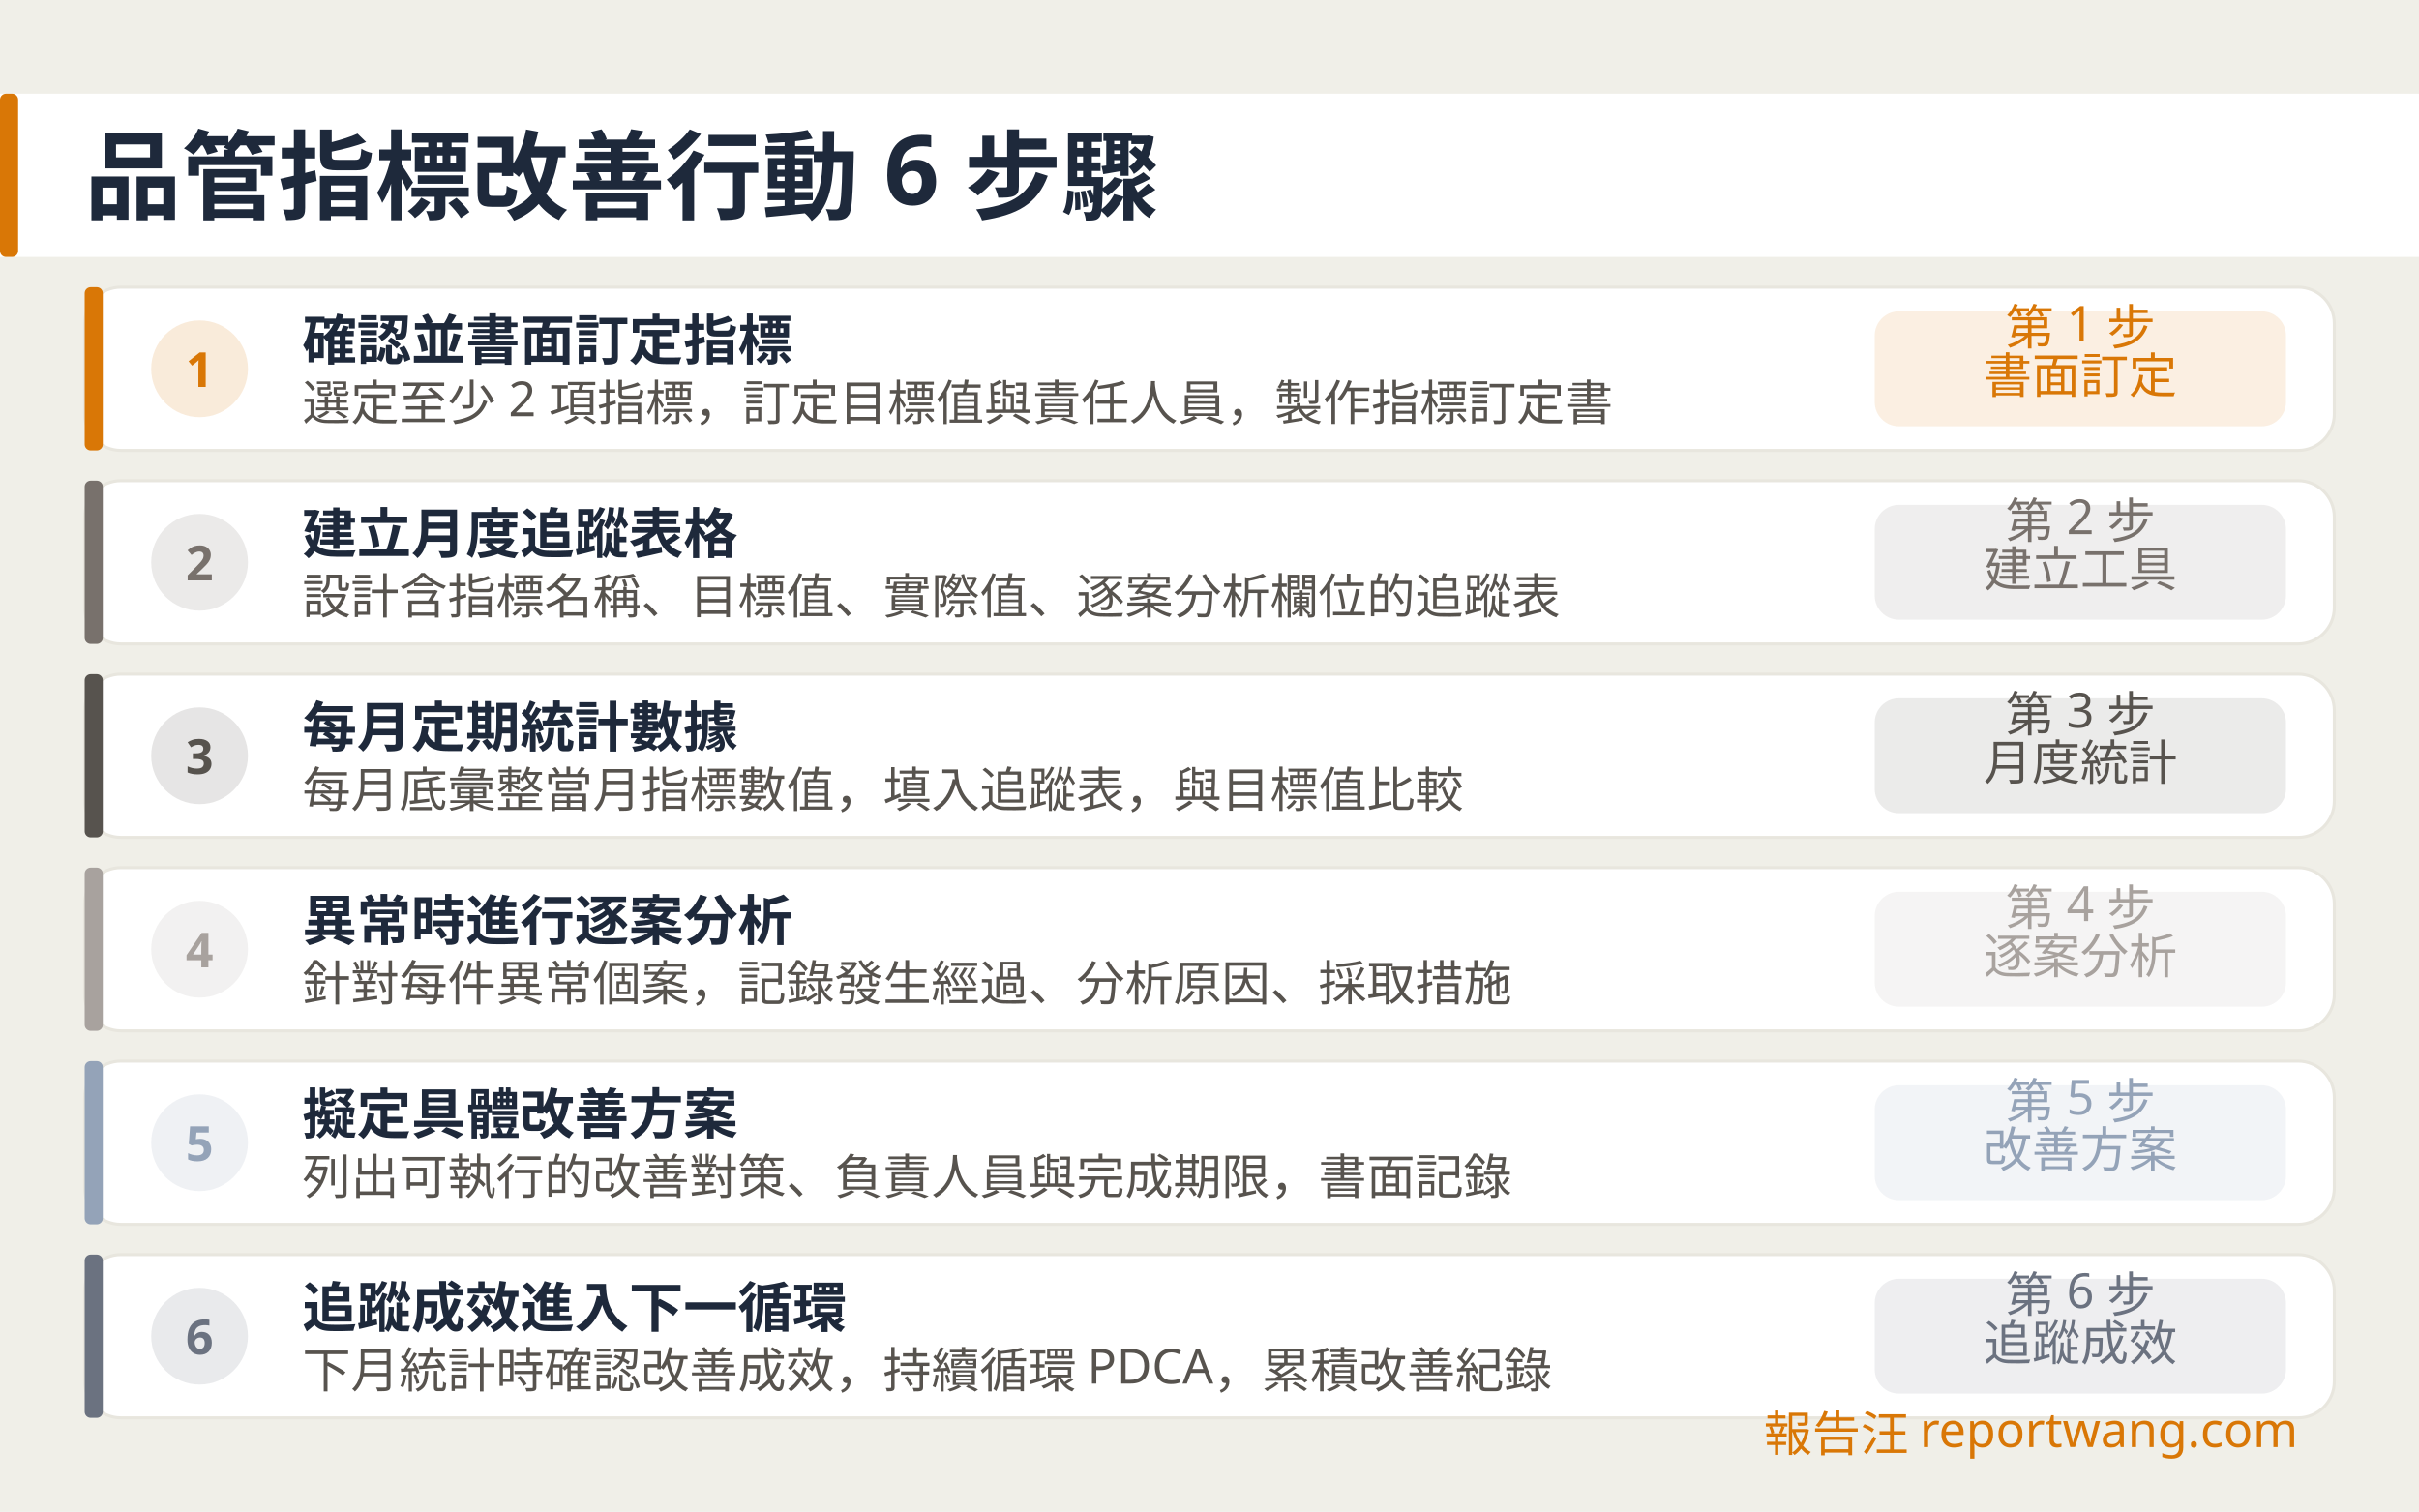
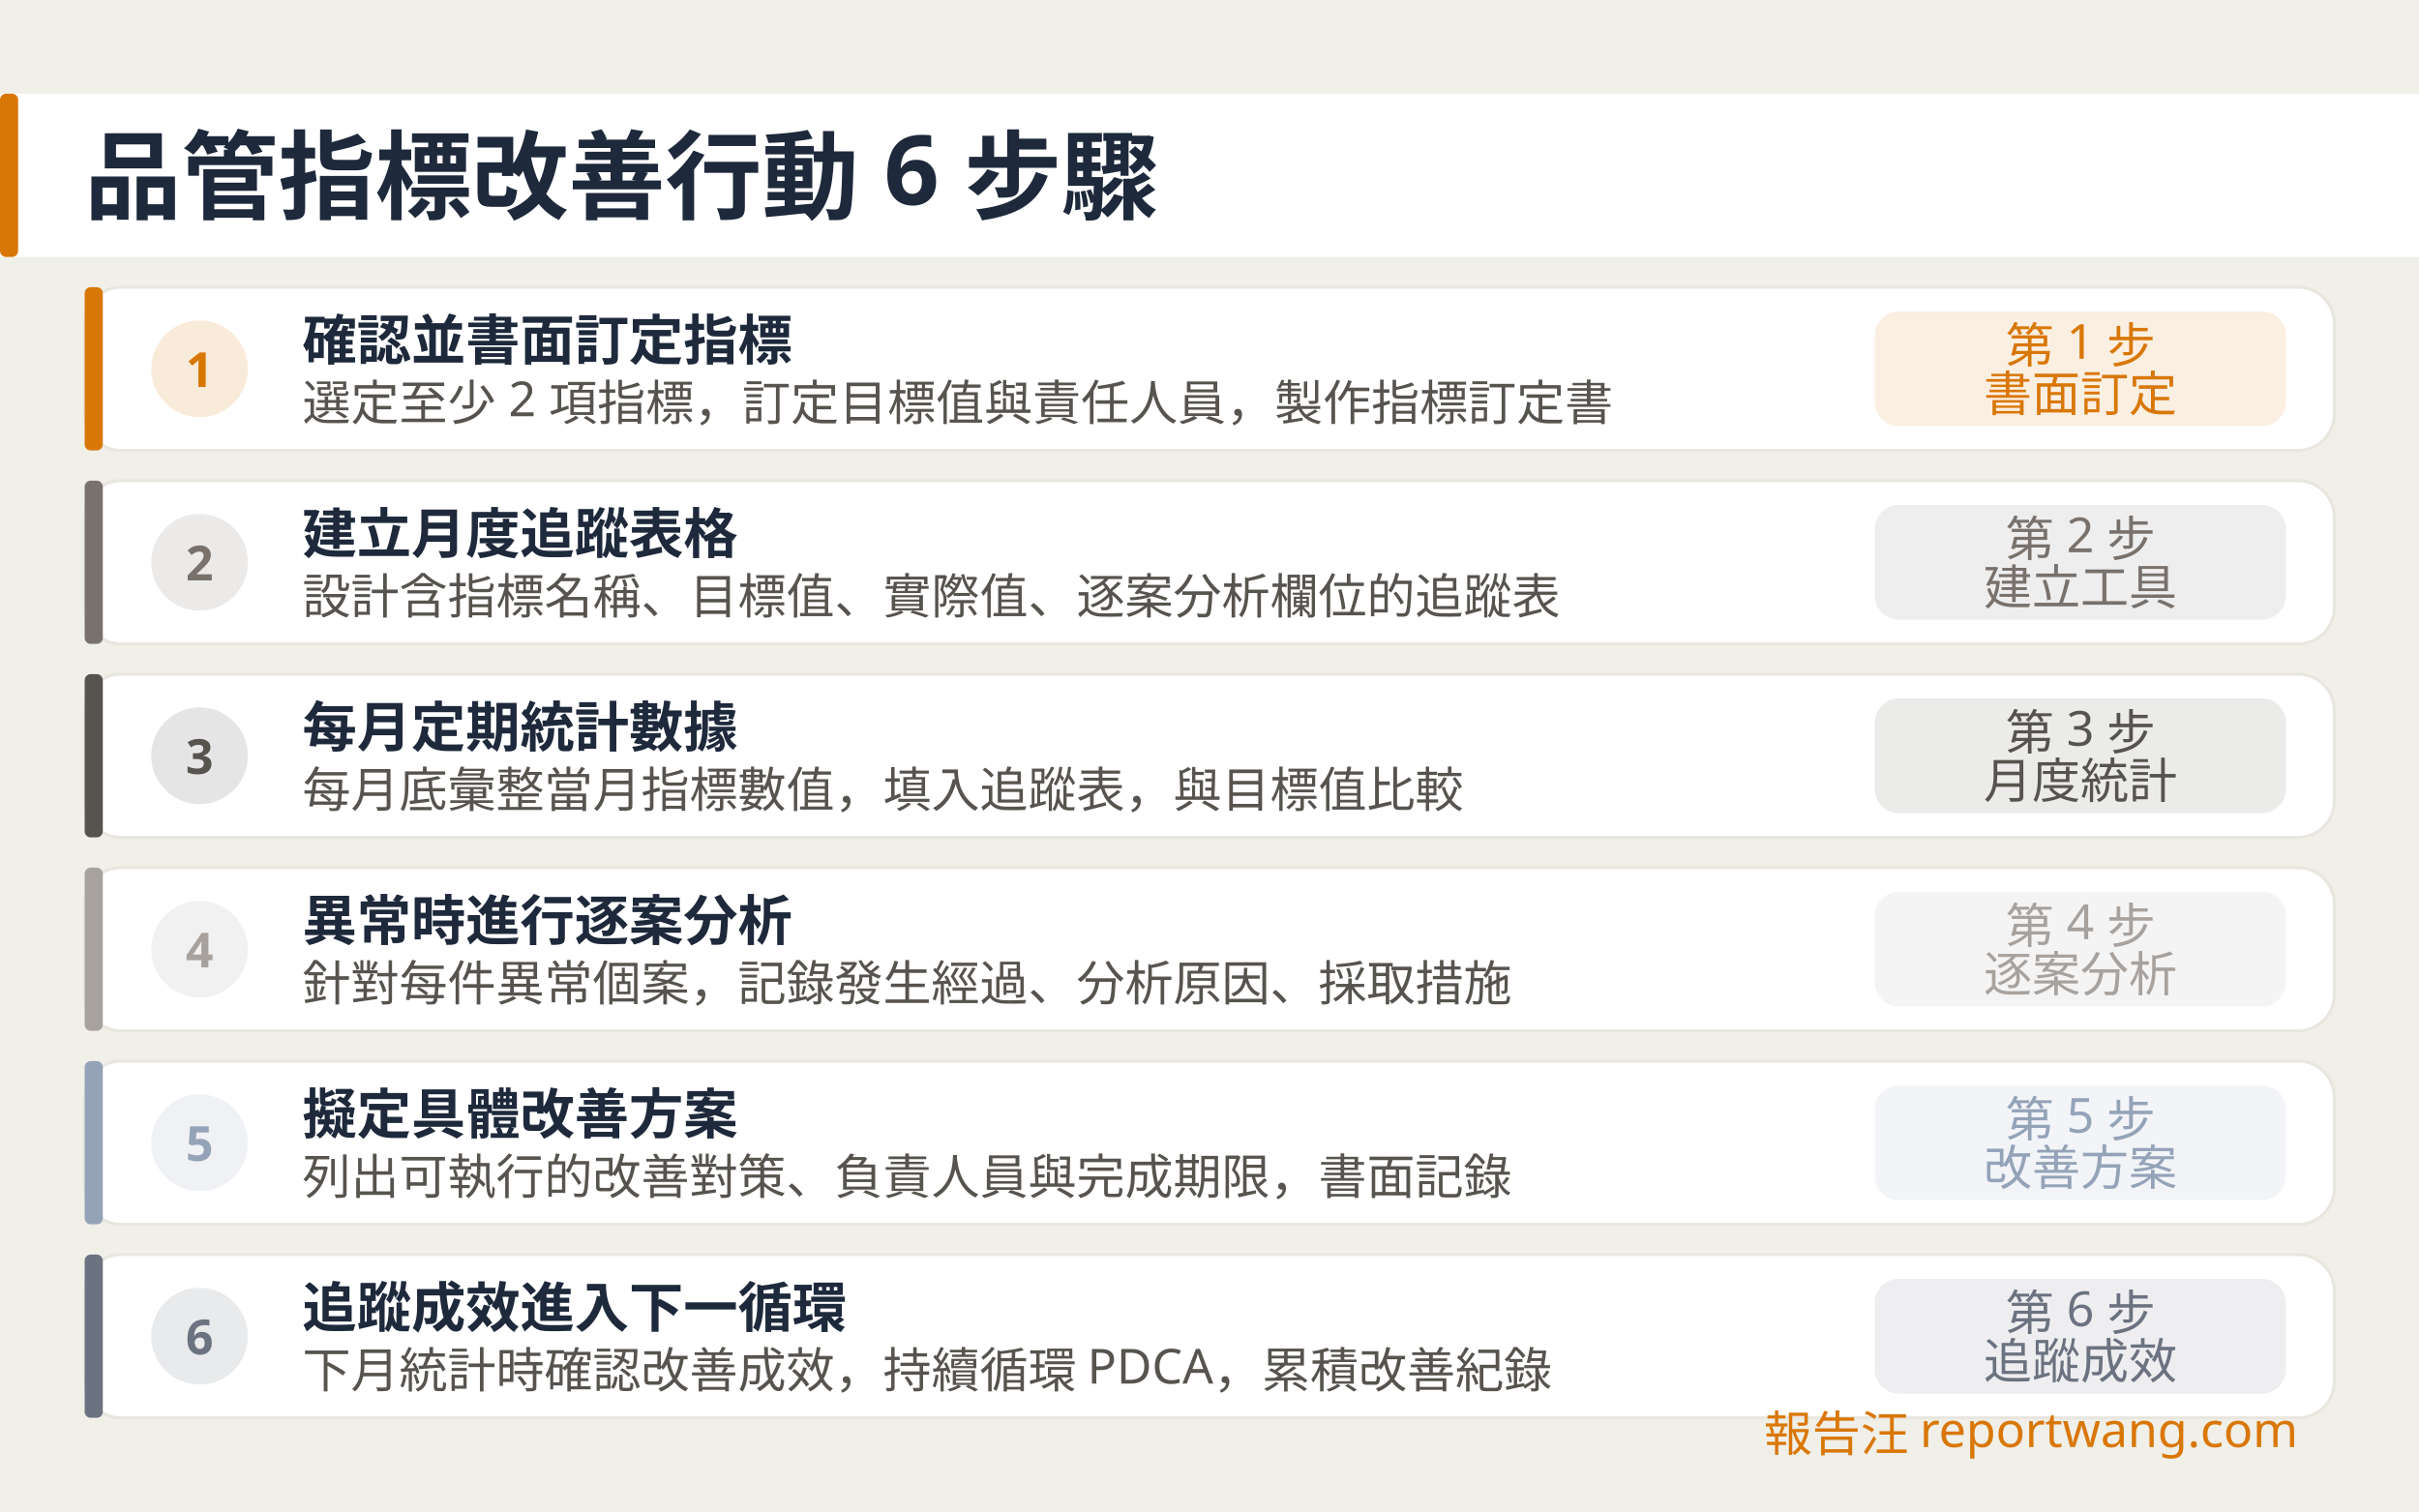
<svg xmlns="http://www.w3.org/2000/svg" width="800" height="500" viewBox="0 0 800 500" font-family="'Noto Sans TC', sans-serif">
  <rect width="800" height="500" fill="#f0efe8" />
  <rect x="0" y="31" width="800" height="54" fill="white" />
  <rect x="0" y="31" width="6" height="54" fill="#d97706" rx="2" />
  <text x="28" y="70" font-size="32" fill="#1e293b" font-weight="700">品管指標改善行動 6 步驟</text>
  <rect x="28" y="95" width="744" height="54" rx="12" fill="white" stroke="#e8e6de" stroke-width="1" />
  <rect x="28" y="95" width="6" height="54" rx="2" fill="#d97706" />
  <circle cx="66" cy="122" r="16" fill="#d97706" opacity="0.15" />
  <text x="66" y="128" font-size="16" fill="#d97706" text-anchor="middle" font-weight="900">1</text>
  <text x="100" y="119" font-size="18" fill="#1e293b" font-weight="700">確認並書面訂定指標</text>
  <text x="100" y="139" font-size="16" fill="#57534e">選定至少 2 項指標，訂定目標值與責任人員，製作指標訂定書</text>
  <rect x="620" y="103" width="136" height="38" rx="8" fill="#d97706" opacity="0.12" />
-   <text x="688" y="114" font-size="16" fill="#d97706" text-anchor="middle">第 1 步</text>
-   <text x="688" y="130" font-size="16" fill="#d97706" text-anchor="middle">書面訂定</text>
+   <text x="688" y="120" font-size="16" fill="#d97706" text-anchor="middle">第 1 步</text>
+   <text x="688" y="136" font-size="16" fill="#d97706" text-anchor="middle">書面訂定</text>
  <rect x="28" y="159" width="744" height="54" rx="12" fill="white" stroke="#e8e6de" stroke-width="1" />
  <rect x="28" y="159" width="6" height="54" rx="2" fill="#78716c" />
  <circle cx="66" cy="186" r="16" fill="#78716c" opacity="0.15" />
  <text x="66" y="192" font-size="16" fill="#78716c" text-anchor="middle" font-weight="900">2</text>
  <text x="100" y="183" font-size="18" fill="#1e293b" font-weight="700">建立月度追蹤表格</text>
  <text x="100" y="203" font-size="16" fill="#57534e">設計含指標名稱、目標值、實際值、逐案分析欄位的追蹤表</text>
  <rect x="620" y="167" width="136" height="38" rx="8" fill="#78716c" opacity="0.12" />
-   <text x="688" y="178" font-size="16" fill="#78716c" text-anchor="middle">第 2 步</text>
-   <text x="688" y="194" font-size="16" fill="#78716c" text-anchor="middle">建立工具</text>
+   <text x="688" y="184" font-size="16" fill="#78716c" text-anchor="middle">第 2 步</text>
+   <text x="688" y="200" font-size="16" fill="#78716c" text-anchor="middle">建立工具</text>
  <rect x="28" y="223" width="744" height="54" rx="12" fill="white" stroke="#e8e6de" stroke-width="1" />
  <rect x="28" y="223" width="6" height="54" rx="2" fill="#57534e" />
  <circle cx="66" cy="250" r="16" fill="#57534e" opacity="0.15" />
  <text x="66" y="256" font-size="16" fill="#57534e" text-anchor="middle" font-weight="900">3</text>
  <text x="100" y="247" font-size="18" fill="#1e293b" font-weight="700">每月定期統計數據</text>
  <text x="100" y="267" font-size="16" fill="#57534e">每月底彙整當月指標數值，填入追蹤表，與目標值比較</text>
  <rect x="620" y="231" width="136" height="38" rx="8" fill="#57534e" opacity="0.12" />
-   <text x="688" y="242" font-size="16" fill="#57534e" text-anchor="middle">第 3 步</text>
-   <text x="688" y="258" font-size="16" fill="#57534e" text-anchor="middle">月度統計</text>
+   <text x="688" y="248" font-size="16" fill="#57534e" text-anchor="middle">第 3 步</text>
+   <text x="688" y="264" font-size="16" fill="#57534e" text-anchor="middle">月度統計</text>
  <rect x="28" y="287" width="744" height="54" rx="12" fill="white" stroke="#e8e6de" stroke-width="1" />
  <rect x="28" y="287" width="6" height="54" rx="2" fill="#a8a29e" />
  <circle cx="66" cy="314" r="16" fill="#a8a29e" opacity="0.15" />
  <text x="66" y="320" font-size="16" fill="#a8a29e" text-anchor="middle" font-weight="900">4</text>
  <text x="100" y="311" font-size="18" fill="#1e293b" font-weight="700">異常時進行逐案分析</text>
  <text x="100" y="331" font-size="16" fill="#57534e">針對每件異常個案，記錄發生經過、分析原因、採取措施</text>
  <rect x="620" y="295" width="136" height="38" rx="8" fill="#a8a29e" opacity="0.12" />
-   <text x="688" y="306" font-size="16" fill="#a8a29e" text-anchor="middle">第 4 步</text>
-   <text x="688" y="322" font-size="16" fill="#a8a29e" text-anchor="middle">逐案分析</text>
+   <text x="688" y="312" font-size="16" fill="#a8a29e" text-anchor="middle">第 4 步</text>
+   <text x="688" y="328" font-size="16" fill="#a8a29e" text-anchor="middle">逐案分析</text>
  <rect x="28" y="351" width="744" height="54" rx="12" fill="white" stroke="#e8e6de" stroke-width="1" />
  <rect x="28" y="351" width="6" height="54" rx="2" fill="#94a3b8" />
  <circle cx="66" cy="378" r="16" fill="#94a3b8" opacity="0.15" />
  <text x="66" y="384" font-size="16" fill="#94a3b8" text-anchor="middle" font-weight="900">5</text>
  <text x="100" y="375" font-size="18" fill="#1e293b" font-weight="700">擬定具體改善方案</text>
  <text x="100" y="395" font-size="16" fill="#57534e">列出可執行的改善對策、負責人員與完成期限，書面記錄</text>
  <rect x="620" y="359" width="136" height="38" rx="8" fill="#94a3b8" opacity="0.12" />
-   <text x="688" y="370" font-size="16" fill="#94a3b8" text-anchor="middle">第 5 步</text>
-   <text x="688" y="386" font-size="16" fill="#94a3b8" text-anchor="middle">改善方案</text>
+   <text x="688" y="376" font-size="16" fill="#94a3b8" text-anchor="middle">第 5 步</text>
+   <text x="688" y="392" font-size="16" fill="#94a3b8" text-anchor="middle">改善方案</text>
  <rect x="28" y="415" width="744" height="54" rx="12" fill="white" stroke="#e8e6de" stroke-width="1" />
  <rect x="28" y="415" width="6" height="54" rx="2" fill="#6b7280" />
  <circle cx="66" cy="442" r="16" fill="#6b7280" opacity="0.15" />
  <text x="66" y="448" font-size="16" fill="#6b7280" text-anchor="middle" font-weight="900">6</text>
  <text x="100" y="439" font-size="18" fill="#1e293b" font-weight="700">追蹤成效進入下一循環</text>
  <text x="100" y="459" font-size="16" fill="#57534e">下月統計時確認改善成效，持續循環 PDCA，累積改善紀錄</text>
  <rect x="620" y="423" width="136" height="38" rx="8" fill="#6b7280" opacity="0.12" />
-   <text x="688" y="434" font-size="16" fill="#6b7280" text-anchor="middle">第 6 步</text>
-   <text x="688" y="450" font-size="16" fill="#6b7280" text-anchor="middle">追蹤成效</text>
+   <text x="688" y="440" font-size="16" fill="#6b7280" text-anchor="middle">第 6 步</text>
+   <text x="688" y="456" font-size="16" fill="#6b7280" text-anchor="middle">追蹤成效</text>
  <text x="760" y="480" font-size="16" fill="#d97706" text-anchor="end" font-weight="400">報告汪 reportwang.com</text>
</svg>
